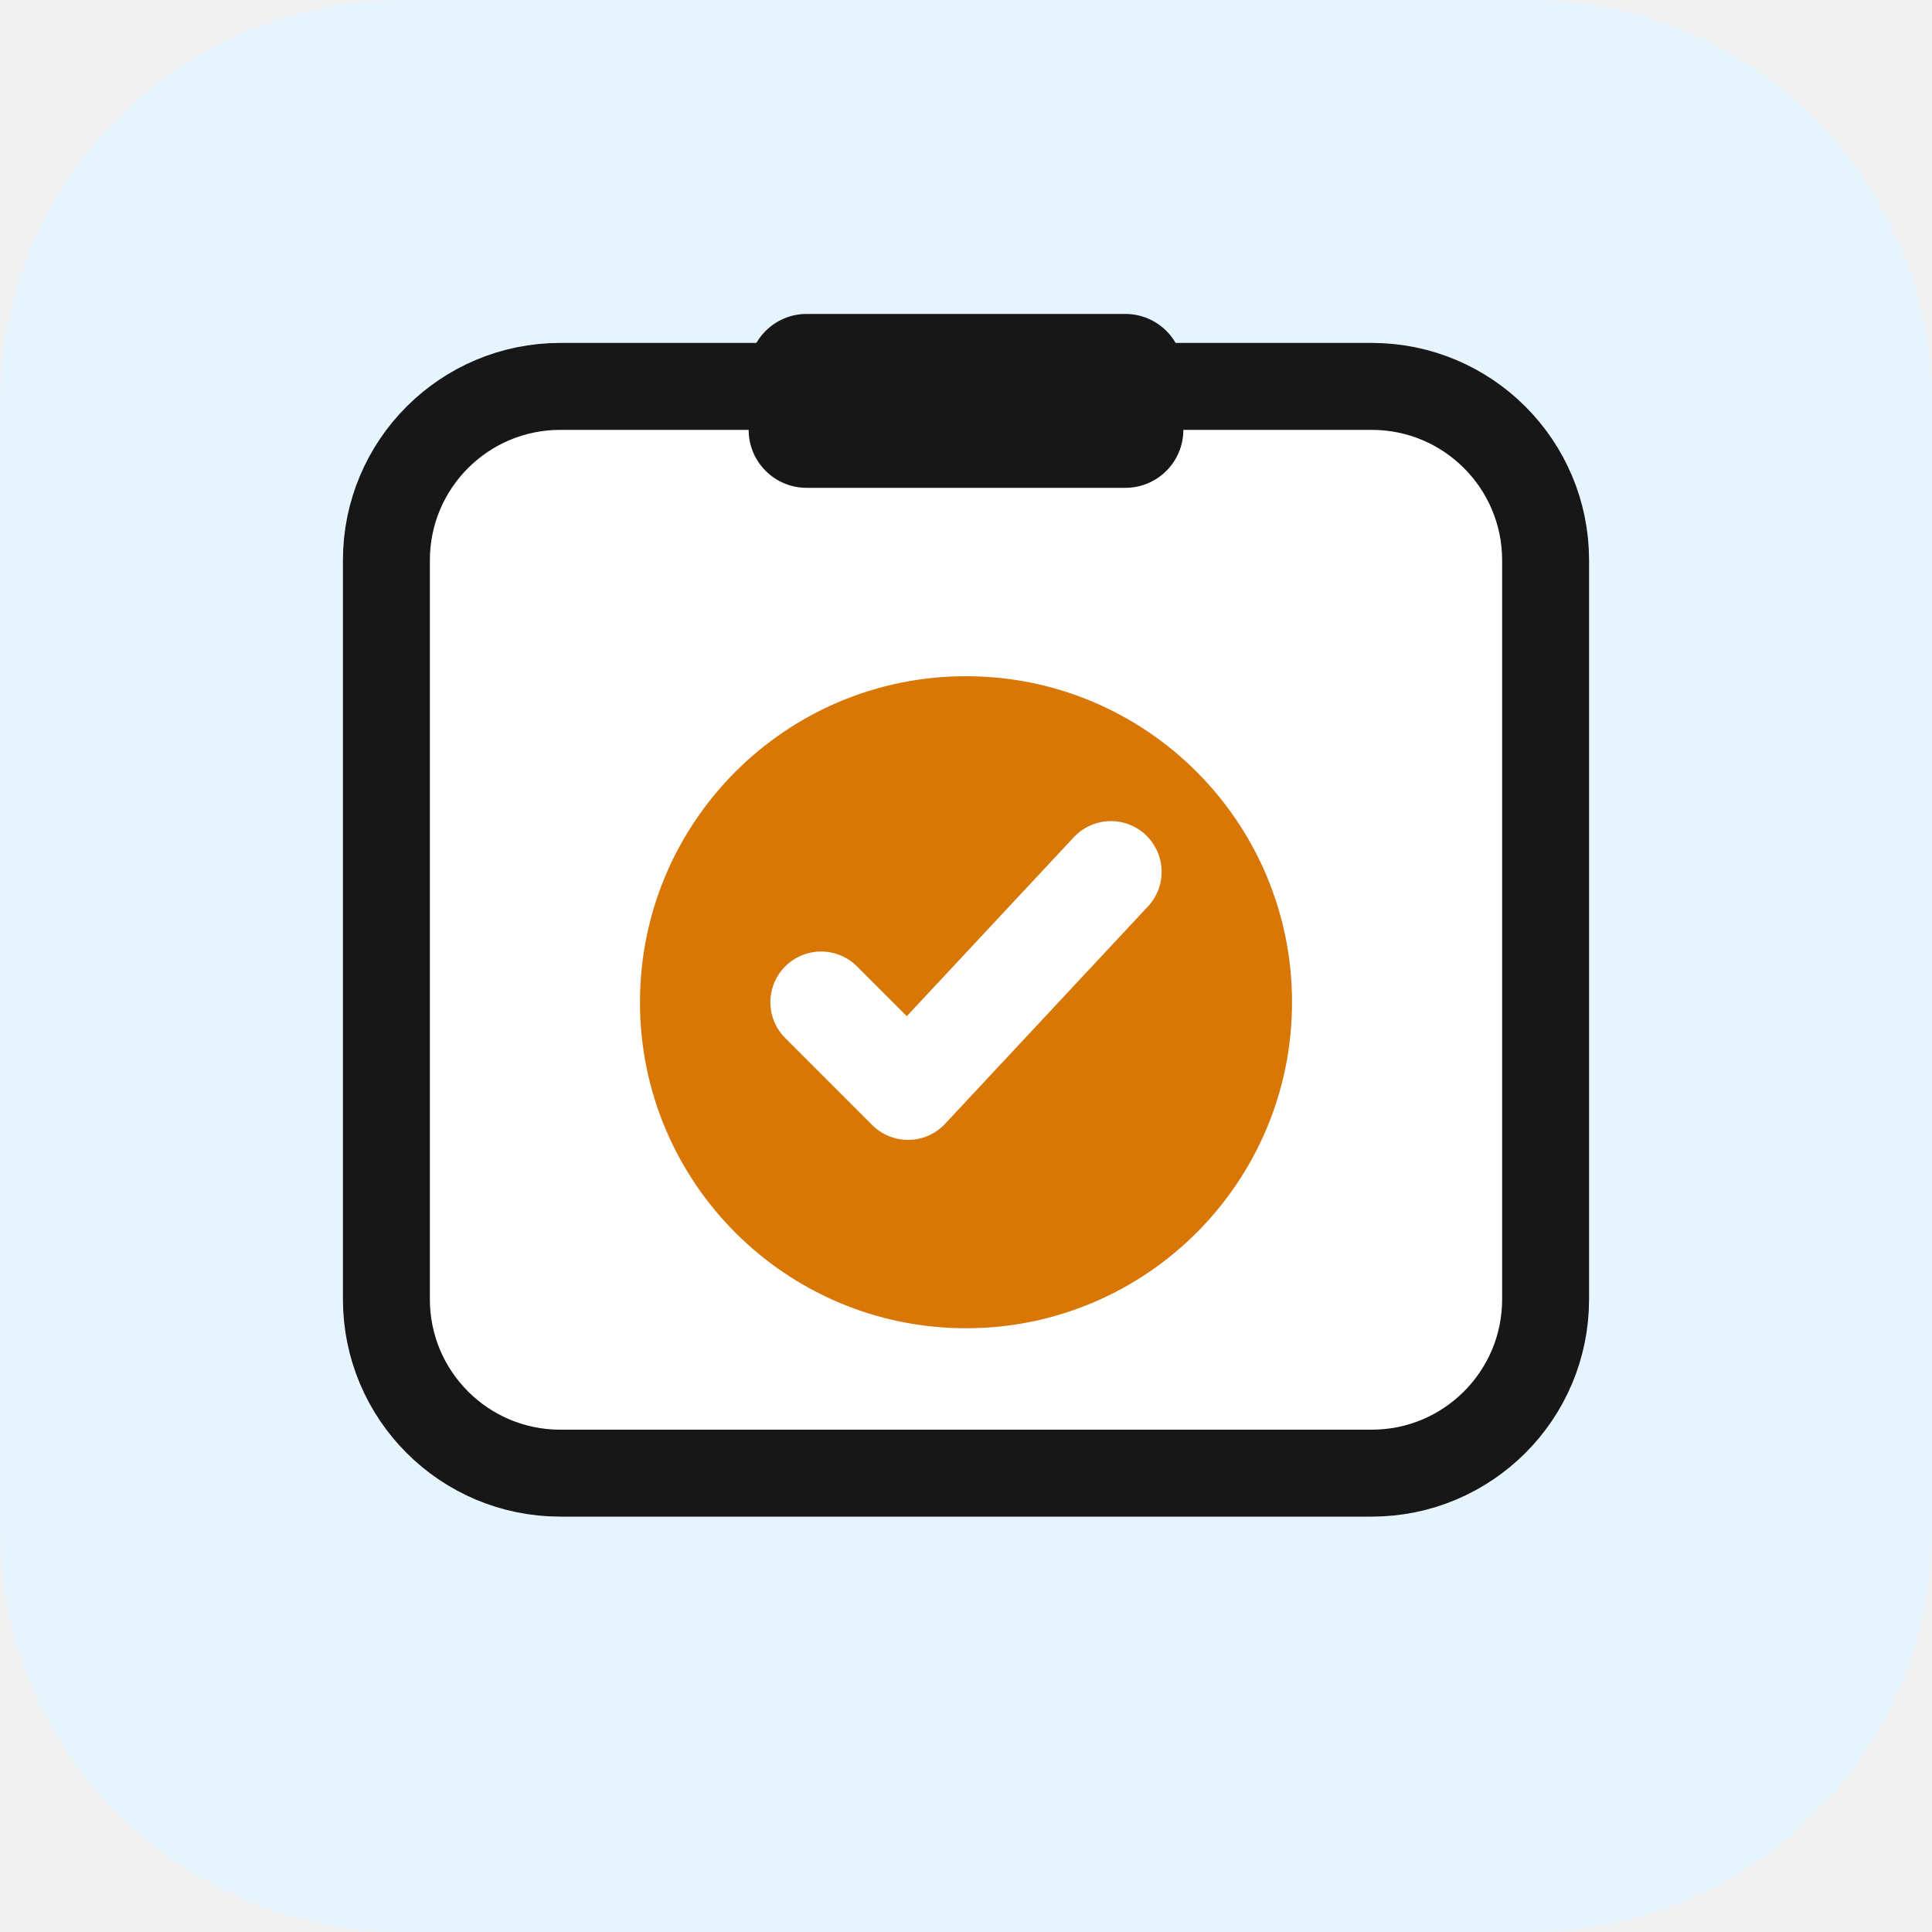
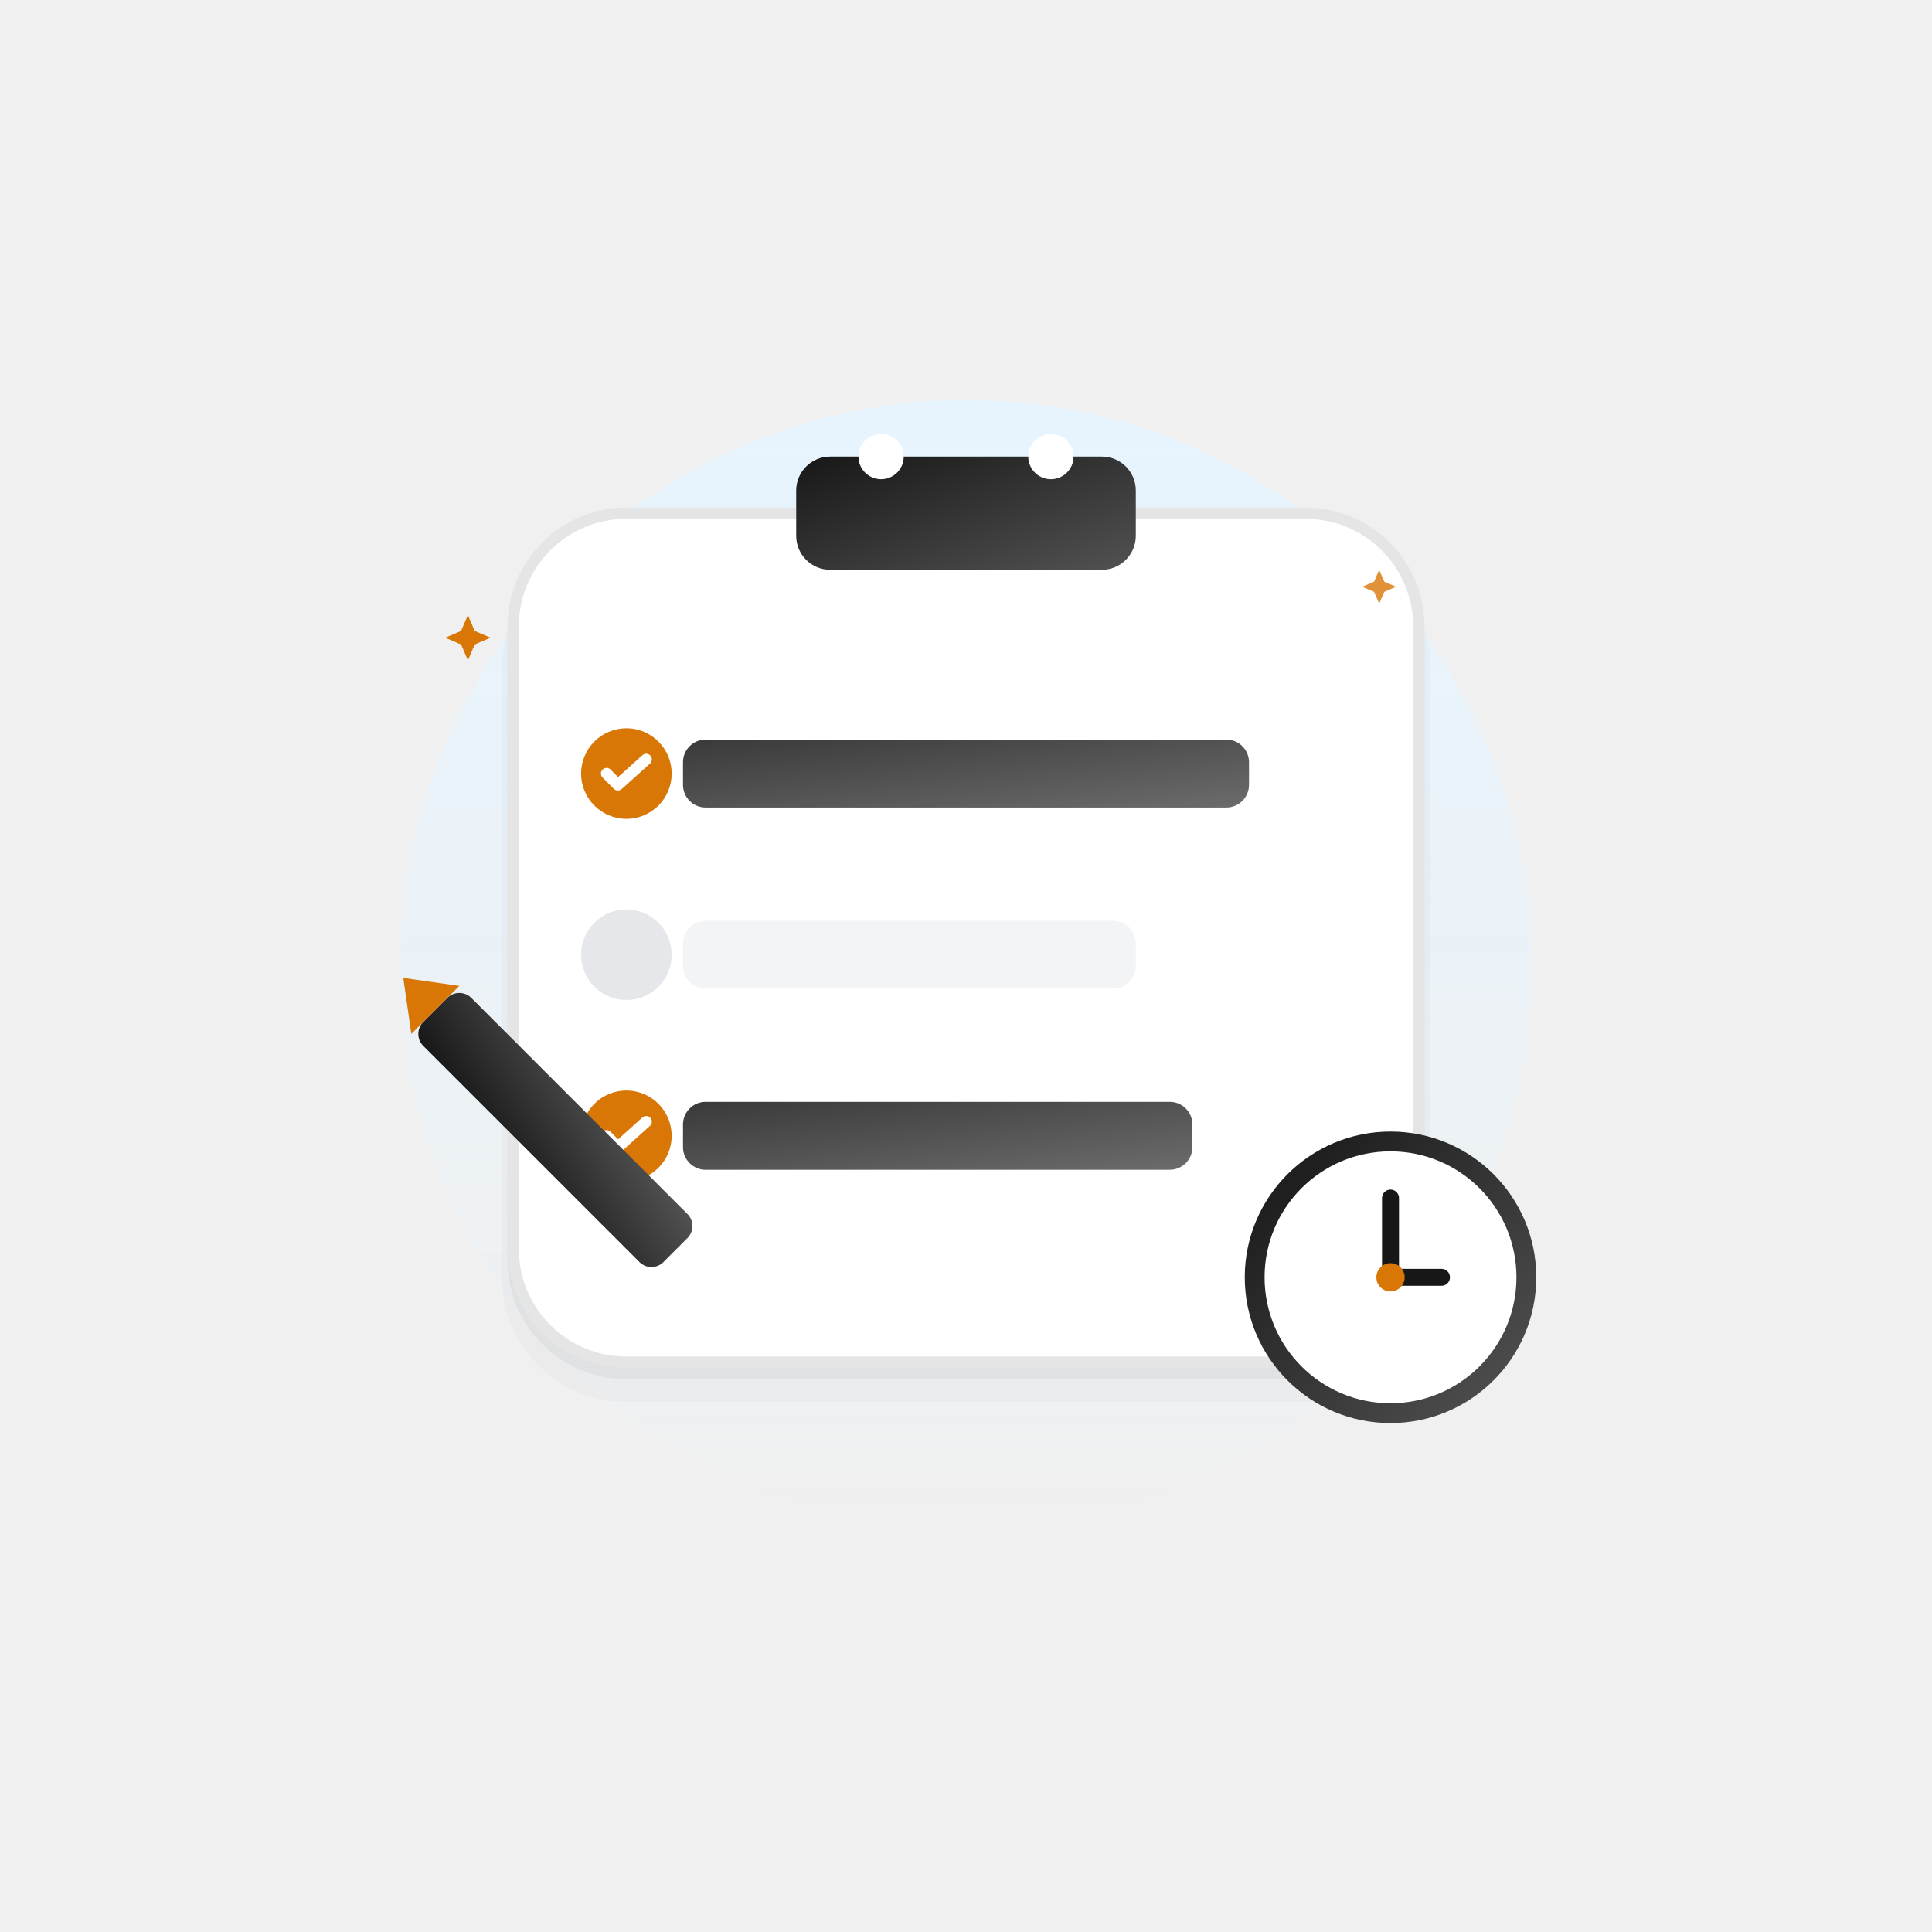
- <svg xmlns="http://www.w3.org/2000/svg" width="48" height="48" viewBox="0 0 48 48" fill="none">
-   <rect width="48" height="48" rx="10" fill="#E6F4FE" />
-   <g transform="translate(24, 24) scale(0.18) translate(-140, -110)">
-     <rect x="60" y="30" width="160" height="150" rx="24" fill="#FFFFFF" stroke="#171717" stroke-width="12" />
-     <rect x="110" y="20" width="60" height="24" rx="8" fill="#171717" />
-     <circle cx="140" cy="115" r="45" fill="#D97706" />
-     <path d="M120 115L132 127L160 97" stroke="#FFFFFF" stroke-width="14" stroke-linecap="round" stroke-linejoin="round" />
+ <svg xmlns="http://www.w3.org/2000/svg" width="48" height="48" viewBox="0 0 512 512" fill="none">
+   <defs>
+     <linearGradient id="brandGrad" x1="0" y1="0" x2="1" y2="1">
+       <stop offset="0%" stop-color="#171717" />
+       <stop offset="100%" stop-color="#525252" />
+     </linearGradient>
+     <linearGradient id="circleBgGrad" x1="0" y1="0" x2="0" y2="1">
+       <stop offset="0%" stop-color="#E6F4FE" stop-opacity="0.95" />
+       <stop offset="100%" stop-color="#E6F4FE" stop-opacity="0.0" />
+     </linearGradient>
+   </defs>
+   <g transform="translate(256, 256) scale(1.5) translate(-140, -110)">
+     <circle cx="140" cy="110" r="100" fill="url(#circleBgGrad)" />
+     <rect x="58" y="35" width="164" height="152" rx="22" fill="#171717" opacity="0.02" />
+     <rect x="59" y="32" width="162" height="151" rx="21" fill="#171717" opacity="0.05" />
+     <rect x="60" y="30" width="160" height="150" rx="20" fill="#FFFFFF" stroke="#E5E5E5" stroke-width="2" />
+     <rect x="110" y="20" width="60" height="20" rx="6" fill="url(#brandGrad)" />
+     <circle cx="125" cy="20" r="4" fill="#FFFFFF" />
+     <circle cx="155" cy="20" r="4" fill="#FFFFFF" />
+     <rect x="90" y="70" width="100" height="12" rx="4" fill="url(#brandGrad)" opacity="0.85" />
+     <circle cx="80" cy="76" r="8" fill="#D97706" />
+     <path d="M76.5 76L78.5 78L83.5 73.5" stroke="#FFFFFF" stroke-width="2" stroke-linecap="round" stroke-linejoin="round" />
+     <rect x="90" y="102" width="80" height="12" rx="4" fill="#F3F4F6" />
+     <circle cx="80" cy="108" r="8" fill="#E5E7EB" />
+     <rect x="90" y="134" width="90" height="12" rx="4" fill="url(#brandGrad)" opacity="0.85" />
+     <circle cx="80" cy="140" r="8" fill="#D97706" />
+     <path d="M76.5 140L78.5 142L83.5 137.5" stroke="#FFFFFF" stroke-width="2" stroke-linecap="round" stroke-linejoin="round" />
+     <g transform="translate(190, 140)">
+       <circle cx="25" cy="25" r="24" fill="#FFFFFF" stroke="url(#brandGrad)" stroke-width="3.5" />
+       <path d="M25 11V25H34" stroke="#171717" stroke-width="3" stroke-linecap="round" stroke-linejoin="round" />
+       <circle cx="25" cy="25" r="2.5" fill="#D97706" />
+     </g>
+     <g transform="translate(42, 122) rotate(-45)">
+       <rect x="0" y="0" width="12" height="60" rx="3" fill="url(#brandGrad)" />
+       <path d="M0 0 L6 -8 L12 0 Z" fill="#D97706" />
+     </g>
+     <g transform="translate(48, 48)">
+       <path d="M4 0 L5.2 2.8 L8 4 L5.2 5.2 L4 8 L2.8 5.2 L0 4 L2.8 2.8 Z" fill="#D97706" />
+     </g>
+     <g transform="translate(210, 40)">
+       <path d="M3 0 L3.9 2.1 L6 3 L3.9 3.9 L3 6 L2.1 3.9 L0 3 L2.1 2.1 Z" fill="#D97706" opacity="0.8" />
+     </g>
  </g>
</svg>
